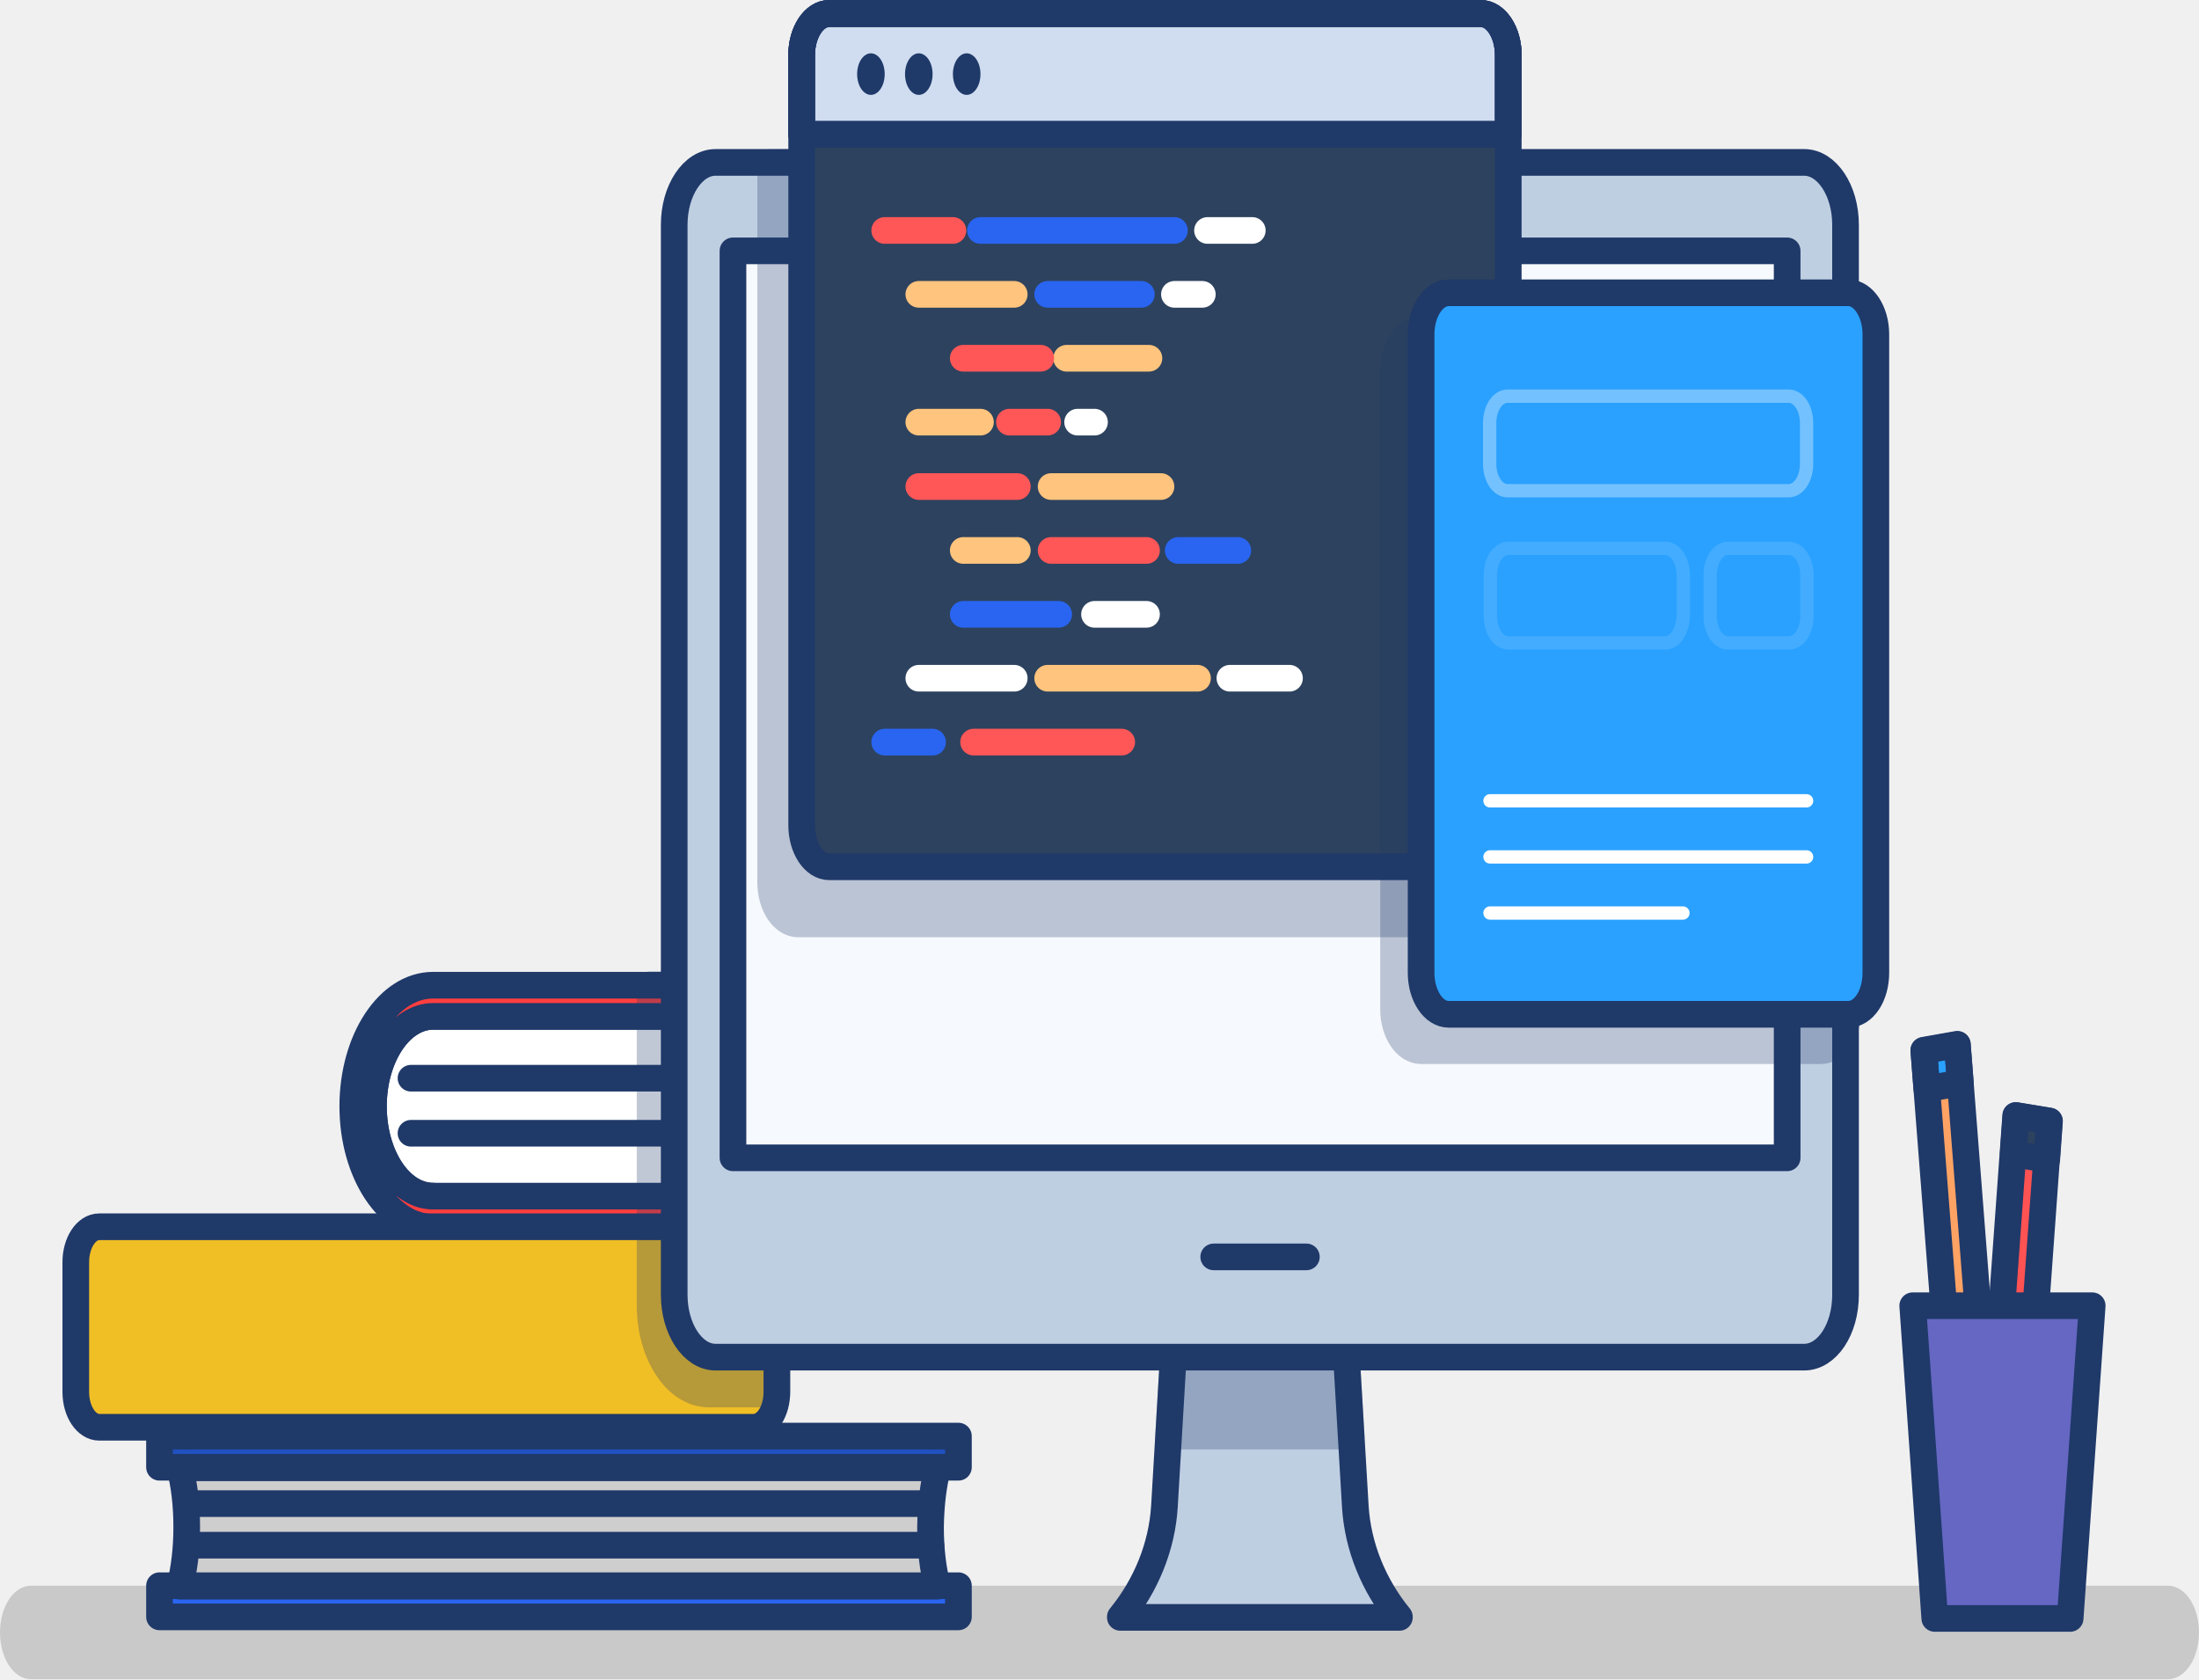
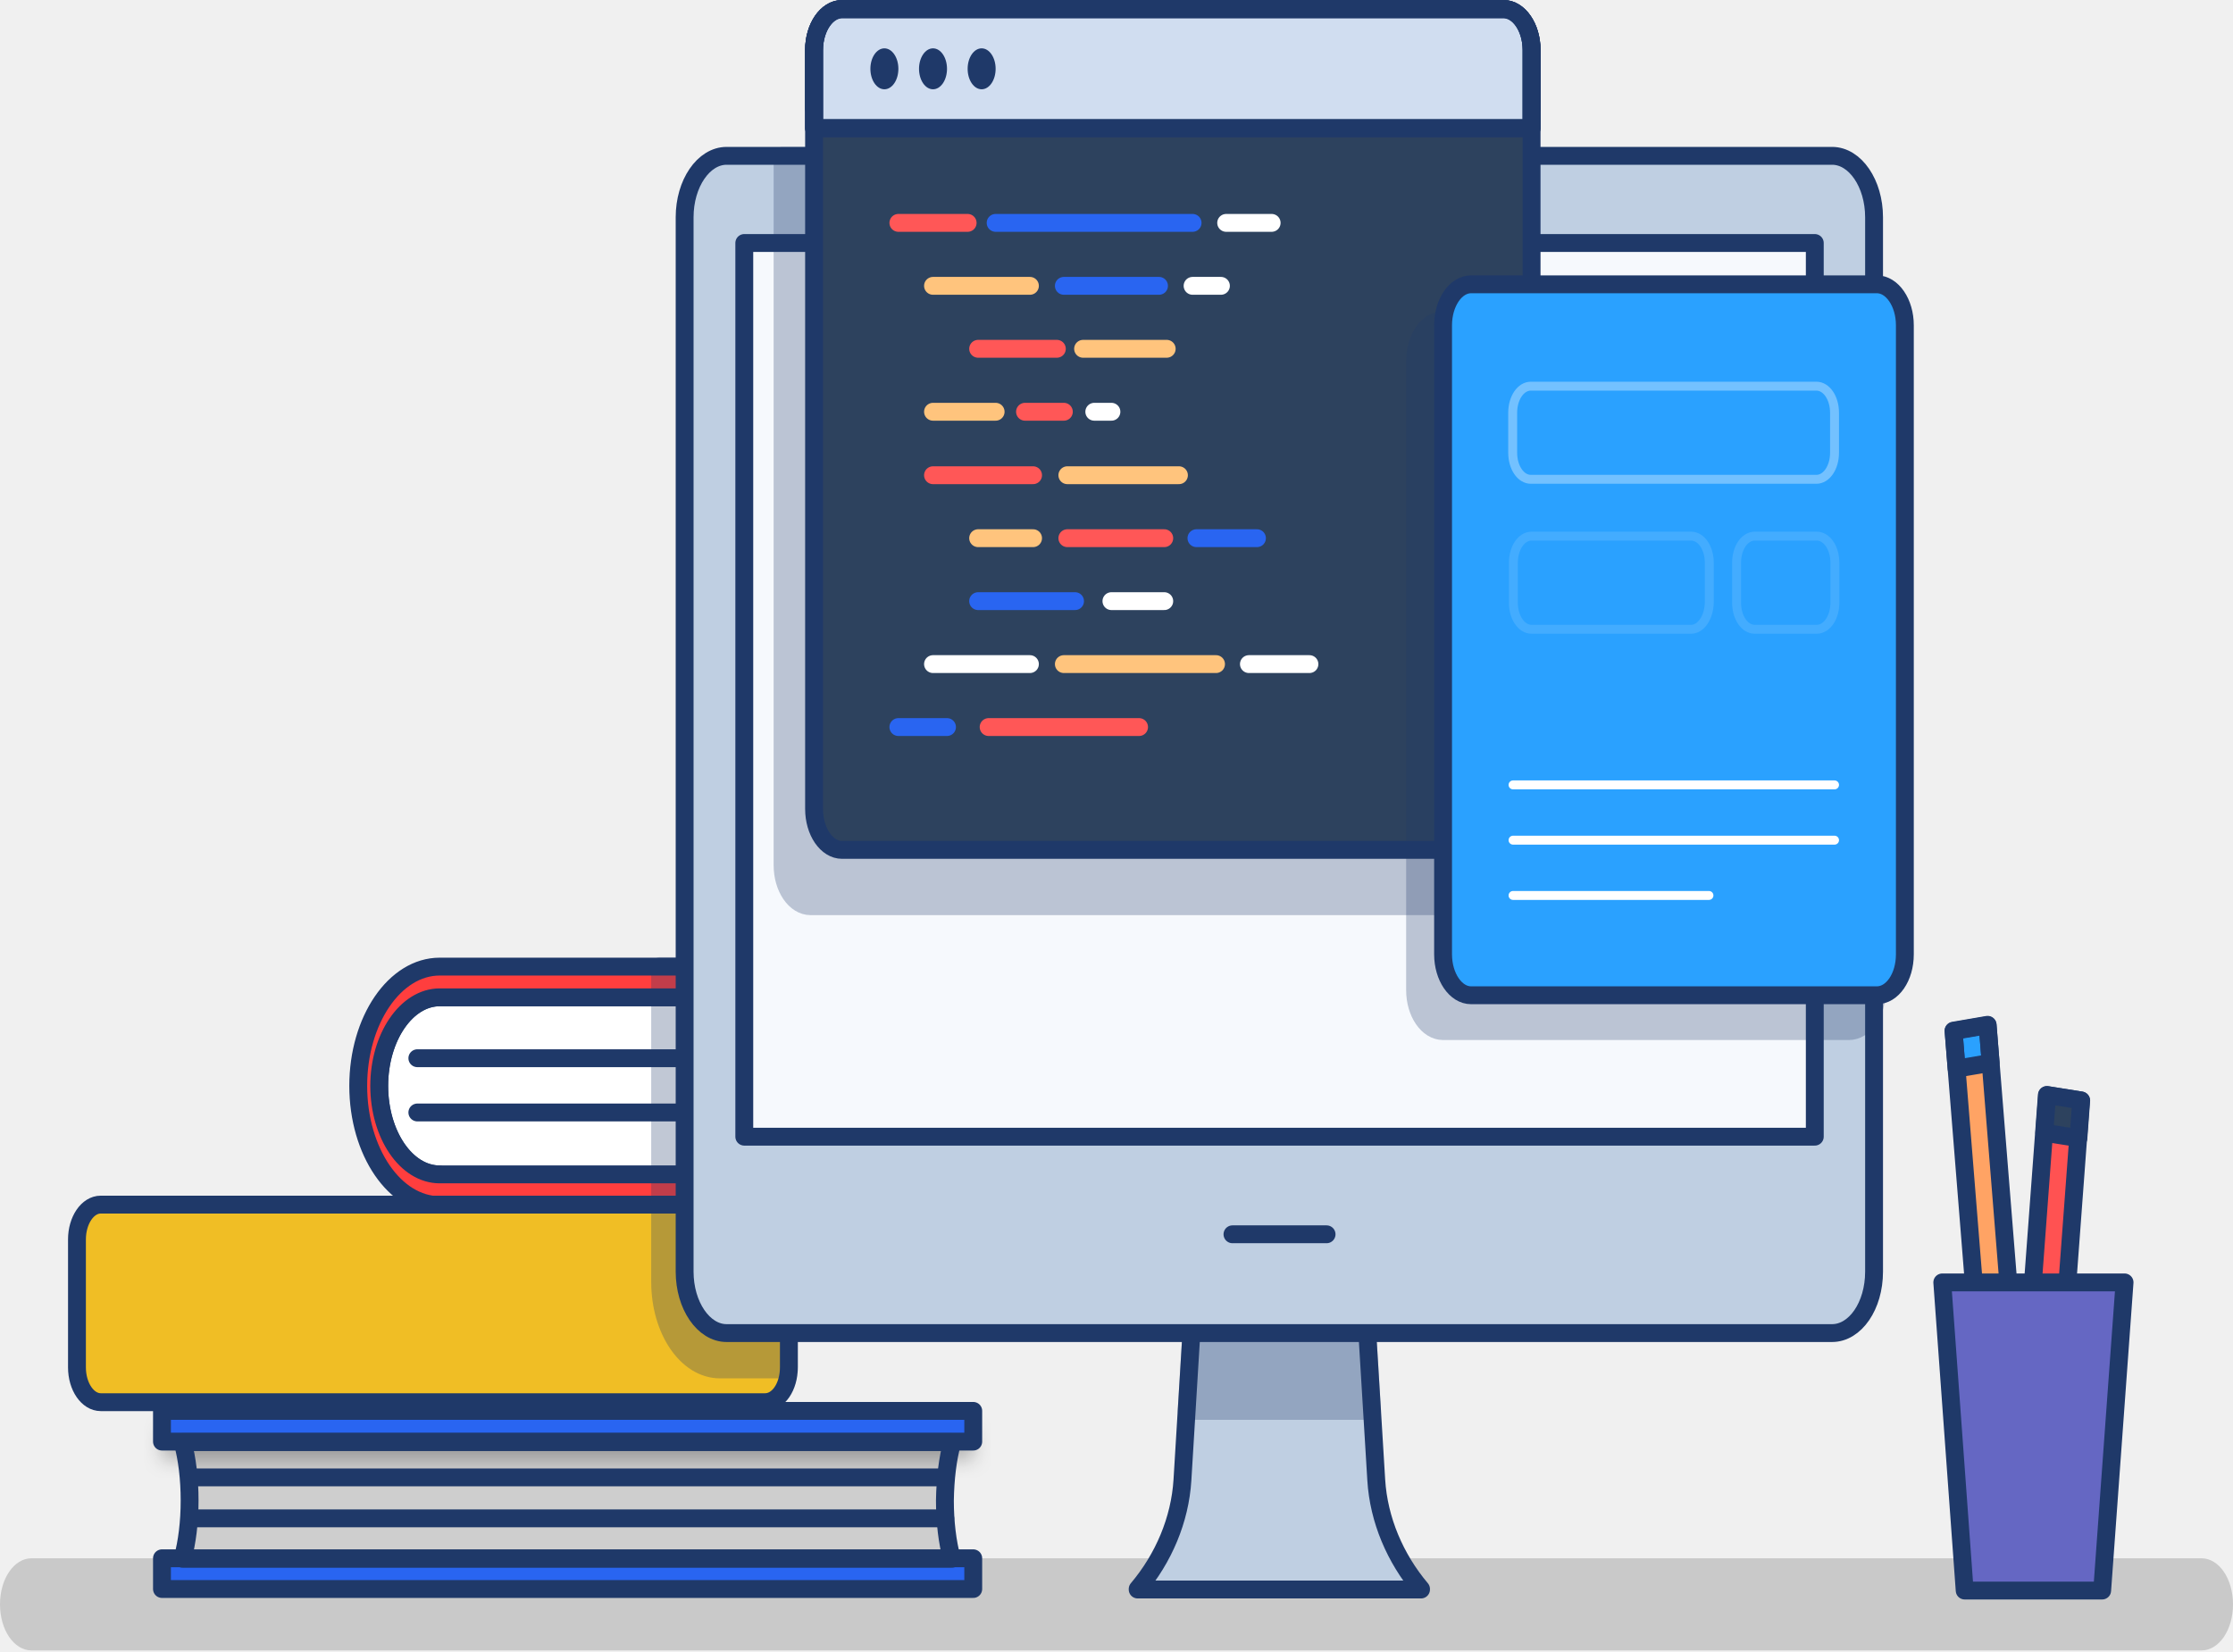
- <svg xmlns="http://www.w3.org/2000/svg" width="330" height="252" viewBox="0 0 330 252" fill="none">
-   <path d="M325.347 252H4.653C2.068 252 0 248.882 0 244.984C0 241.086 2.068 237.968 4.653 237.968H325.347C327.932 237.968 330 241.086 330 244.984C330 248.882 327.932 252 325.347 252Z" fill="#C9C9C9" />
-   <path d="M64.987 179.503C60.023 179.503 56.042 173.422 56.042 166.016C56.042 158.611 60.075 152.53 64.987 152.53H115.652V179.58H64.987V179.503Z" fill="#CECECE" />
-   <path d="M118.599 184.18H64.987C58.317 184.18 52.941 175.995 52.941 166.016C52.941 155.96 58.369 147.853 64.987 147.853H118.599V184.18Z" fill="white" />
-   <path d="M61.678 161.807H115.652" stroke="#1F3969" stroke-width="4" stroke-miterlimit="10" stroke-linecap="round" stroke-linejoin="round" />
-   <path d="M61.678 170.07H115.652" stroke="#1F3969" stroke-width="4" stroke-miterlimit="10" stroke-linecap="round" stroke-linejoin="round" />
-   <path d="M64.987 179.503C60.023 179.503 56.042 173.422 56.042 166.016C56.042 158.611 60.075 152.53 64.987 152.53H115.652V179.58H64.987V179.503Z" stroke="#1F3969" stroke-width="4" stroke-miterlimit="10" stroke-linecap="round" stroke-linejoin="round" />
-   <path d="M64.987 179.503C60.023 179.503 56.043 173.422 56.043 166.016C56.043 158.611 60.075 152.53 64.987 152.53H116.532L118.599 147.853H64.987C58.317 147.853 52.941 156.038 52.941 166.016C52.941 176.073 58.369 184.18 64.987 184.18H118.599L116.532 179.503H64.987Z" fill="#FF3E3E" />
-   <path d="M64.987 179.503C60.023 179.503 56.043 173.422 56.043 166.016C56.043 158.611 60.075 152.53 64.987 152.53H116.532L118.599 147.853H64.987C58.317 147.853 52.941 156.038 52.941 166.016C52.941 176.073 58.369 184.18 64.987 184.18H118.599L116.532 179.503H64.987Z" stroke="#1F3969" stroke-width="4" stroke-miterlimit="10" stroke-linecap="round" stroke-linejoin="round" />
-   <path opacity="0.28" d="M107.07 147.775H97.558V184.18H107.07V147.775Z" fill="#1F3969" stroke="#1F3969" stroke-width="4" stroke-miterlimit="10" stroke-linecap="round" stroke-linejoin="round" />
-   <path d="M113.068 214.192H14.89C12.977 214.192 11.374 211.853 11.374 208.891V189.402C11.374 186.518 12.925 184.102 14.89 184.102H113.068C114.981 184.102 116.583 186.44 116.583 189.402V208.891C116.583 211.853 115.032 214.192 113.068 214.192Z" fill="#F0BE25" />
-   <path d="M113.068 214.192H14.89C12.977 214.192 11.374 211.853 11.374 208.891V189.402C11.374 186.518 12.925 184.102 14.89 184.102H113.068C114.981 184.102 116.583 186.44 116.583 189.402V208.891C116.583 211.853 115.032 214.192 113.068 214.192Z" stroke="#1F3969" stroke-width="4" stroke-miterlimit="10" stroke-linecap="round" stroke-linejoin="round" />
-   <path opacity="0.28" d="M113.068 184.18H97.558V195.873C97.558 203.201 101.487 209.203 106.398 209.203H116.583C116.583 209.125 116.583 209.047 116.583 208.969V189.481C116.583 186.518 115.032 184.18 113.068 184.18Z" fill="#1F3969" stroke="#1F3969" stroke-width="4" stroke-miterlimit="10" stroke-linecap="round" stroke-linejoin="round" />
-   <path d="M140.727 220.272H26.987C27.659 222.767 28.021 225.885 28.021 229.159C28.021 232.433 27.659 235.474 26.987 238.046H140.675C140.003 235.552 139.641 232.433 139.641 229.159C139.693 225.807 140.055 222.767 140.727 220.272Z" fill="#CECECE" />
-   <g filter="url(#filter0_i_0_3)">
-     <path d="M143.829 215.517H23.937V220.194H143.829V215.517Z" fill="#2965F1" />
+ <svg xmlns="http://www.w3.org/2000/svg" width="500" height="370" viewBox="0 0 500 370" fill="none">
+   <path d="M492.95 369.647H7.05C3.133 369.647 0 365.062 0 359.33C0 353.598 3.133 349.012 7.05 349.012H492.95C496.867 349.012 500 353.598 500 359.33C500 365.062 496.867 369.647 492.95 369.647Z" fill="#C9C9C9" />
+   <path d="M98.465 263.033C90.945 263.033 84.913 254.091 84.913 243.201C84.913 232.31 91.023 223.368 98.465 223.368H175.231V263.148H98.465V263.033Z" fill="#CECECE" />
+   <path d="M179.696 269.911H98.465C88.36 269.911 80.213 257.874 80.213 243.201C80.213 228.412 88.438 216.49 98.465 216.49H179.696V269.911V269.911Z" fill="white" />
+   <path d="M93.451 237.01H175.231" stroke="#1F3969" stroke-width="4" stroke-miterlimit="10" stroke-linecap="round" stroke-linejoin="round" />
+   <path d="M93.451 249.162H175.231" stroke="#1F3969" stroke-width="4" stroke-miterlimit="10" stroke-linecap="round" stroke-linejoin="round" />
+   <path d="M98.465 263.033C90.945 263.033 84.913 254.091 84.913 243.201C84.913 232.31 91.023 223.368 98.465 223.368H175.231V263.148H98.465V263.033Z" stroke="#1F3969" stroke-width="4" stroke-miterlimit="10" stroke-linecap="round" stroke-linejoin="round" />
+   <path d="M98.465 263.033C90.945 263.033 84.913 254.091 84.913 243.201C84.913 232.31 91.023 223.368 98.465 223.368H176.563L179.696 216.49H98.465C88.36 216.49 80.213 228.527 80.213 243.201C80.213 257.989 88.438 269.911 98.465 269.911H179.696L176.563 263.033H98.465Z" fill="#FF3E3E" />
+   <path d="M98.465 263.033C90.945 263.033 84.913 254.091 84.913 243.201C84.913 232.31 91.023 223.368 98.465 223.368H176.563L179.696 216.49H98.465C88.36 216.49 80.213 228.527 80.213 243.201C80.213 257.989 88.438 269.911 98.465 269.911H179.696L176.563 263.033H98.465Z" stroke="#1F3969" stroke-width="4" stroke-miterlimit="10" stroke-linecap="round" stroke-linejoin="round" />
+   <path opacity="0.28" d="M162.228 216.375H147.815V269.911H162.228V216.375Z" fill="#1F3969" stroke="#1F3969" stroke-width="4" stroke-miterlimit="10" stroke-linecap="round" stroke-linejoin="round" />
+   <path d="M171.314 314.047H22.56C19.662 314.047 17.233 310.608 17.233 306.252V277.592C17.233 273.35 19.583 269.796 22.56 269.796H171.314C174.213 269.796 176.641 273.236 176.641 277.592V306.252C176.641 310.608 174.291 314.047 171.314 314.047Z" fill="#F0BE25" />
+   <path d="M171.314 314.047H22.56C19.662 314.047 17.233 310.608 17.233 306.252V277.592C17.233 273.35 19.583 269.796 22.56 269.796H171.314C174.213 269.796 176.641 273.236 176.641 277.592V306.252C176.641 310.608 174.291 314.047 171.314 314.047Z" stroke="#1F3969" stroke-width="4" stroke-miterlimit="10" stroke-linecap="round" stroke-linejoin="round" />
+   <path opacity="0.28" d="M171.314 269.911H147.815V287.107C147.815 297.883 153.768 306.71 161.21 306.71H176.641C176.641 306.596 176.641 306.481 176.641 306.366V277.707C176.641 273.35 174.291 269.911 171.314 269.911Z" fill="#1F3969" stroke="#1F3969" stroke-width="4" stroke-miterlimit="10" stroke-linecap="round" stroke-linejoin="round" />
+   <path d="M213.223 322.989H40.89C41.908 326.657 42.457 331.243 42.457 336.058C42.457 340.872 41.908 345.343 40.89 349.127H213.144C212.126 345.458 211.578 340.872 211.578 336.058C211.656 331.128 212.204 326.657 213.223 322.989Z" fill="#CECECE" />
+   <g filter="url(#filter0_d_12_2944)">
+     <path d="M217.923 315.996H36.268V322.874H217.923V315.996Z" fill="#2965F1" />
  </g>
-   <path d="M143.829 215.517H23.937V220.194H143.829V215.517Z" stroke="#1F3969" stroke-width="4" stroke-miterlimit="10" stroke-linecap="round" stroke-linejoin="round" />
-   <path d="M143.829 237.968H23.937V242.646H143.829V237.968Z" fill="#F6F9FD" />
-   <path d="M143.829 237.968H23.937V242.646H143.829V237.968Z" fill="#2965F1" />
-   <path d="M143.829 237.968H23.937V242.646H143.829V237.968Z" stroke="#1F3969" stroke-width="4" stroke-miterlimit="10" stroke-linecap="round" stroke-linejoin="round" />
-   <path d="M203.387 226.041L201.836 199.771H176.297L174.746 226.041C174.384 232.122 171.953 237.968 168.128 242.645V242.723H210.005V242.645C206.179 237.968 203.749 232.122 203.387 226.041Z" fill="#BFCFE2" />
-   <path opacity="0.28" d="M176.297 199.771L175.366 215.517H202.767L201.836 199.771H176.297Z" fill="#1F3969" stroke="#1F3969" stroke-width="4" stroke-miterlimit="10" stroke-linecap="round" stroke-linejoin="round" />
-   <path d="M203.387 226.041L201.836 199.771H176.297L174.746 226.041C174.384 232.122 171.953 237.968 168.128 242.645V242.723H210.005V242.645C206.179 237.968 203.749 232.122 203.387 226.041Z" stroke="#1F3969" stroke-width="4" stroke-miterlimit="10" stroke-linecap="round" stroke-linejoin="round" />
-   <path d="M270.752 203.668H107.381C103.968 203.668 101.177 199.459 101.177 194.314V33.728C101.177 28.583 103.968 24.373 107.381 24.373H270.752C274.164 24.373 276.956 28.583 276.956 33.728V194.314C276.956 199.537 274.164 203.668 270.752 203.668Z" fill="white" />
-   <path d="M270.752 203.668H107.381C103.968 203.668 101.177 199.459 101.177 194.314V33.728C101.177 28.583 103.968 24.373 107.381 24.373H270.752C274.164 24.373 276.956 28.583 276.956 33.728V194.314C276.956 199.537 274.164 203.668 270.752 203.668Z" fill="#BFCFE2" />
-   <path d="M270.752 203.668H107.381C103.968 203.668 101.177 199.459 101.177 194.314V33.728C101.177 28.583 103.968 24.373 107.381 24.373H270.752C274.164 24.373 276.956 28.583 276.956 33.728V194.314C276.956 199.537 274.164 203.668 270.752 203.668Z" stroke="#1F3969" stroke-width="4" stroke-miterlimit="10" stroke-linecap="round" stroke-linejoin="round" />
-   <path d="M268.196 173.755V37.647H109.994V173.755H268.196Z" fill="#F6F9FD" />
-   <path opacity="0.28" d="M115.652 24.373V132.418C115.652 135.848 117.514 138.654 119.788 138.654H217.553C219.828 138.654 221.689 135.848 221.689 132.418V24.373H115.652Z" fill="#1F3969" stroke="#1F3969" stroke-width="4" stroke-miterlimit="10" stroke-linecap="round" stroke-linejoin="round" />
-   <path d="M268.196 173.755V37.647H109.994V173.755H268.196Z" stroke="#1F3969" stroke-width="4" stroke-miterlimit="10" stroke-linecap="round" stroke-linejoin="round" />
-   <path d="M182.139 188.623H196.046" stroke="#1F3969" stroke-width="4" stroke-miterlimit="10" stroke-linecap="round" stroke-linejoin="round" />
-   <path d="M222.205 130.079H124.441C122.167 130.079 120.305 127.273 120.305 123.843V8.314C120.305 4.884 122.167 2.078 124.441 2.078H222.205C224.481 2.078 226.342 4.884 226.342 8.314V123.921C226.342 127.351 224.481 130.079 222.205 130.079Z" fill="#2D425E" />
-   <path d="M226.342 17.201H120.305V8.236C120.305 4.806 122.167 2 124.441 2H222.205C224.481 2 226.342 4.806 226.342 8.236V17.201Z" stroke="#1F3969" stroke-width="4" stroke-miterlimit="10" stroke-linecap="round" stroke-linejoin="round" />
-   <path d="M226.342 20.163H120.305V8.236C120.305 4.806 122.167 2 124.441 2H222.205C224.481 2 226.342 4.806 226.342 8.236V20.163Z" fill="#D0DDF0" />
-   <path d="M226.342 20.163H120.305V8.236C120.305 4.806 122.167 2 124.441 2H222.205C224.481 2 226.342 4.806 226.342 8.236V20.163Z" stroke="#1F3969" stroke-width="4" stroke-miterlimit="10" stroke-linecap="round" stroke-linejoin="round" />
-   <path d="M226.342 20.163H120.305V8.236C120.305 4.806 122.167 2 124.441 2H222.205C224.481 2 226.342 4.806 226.342 8.236V20.163Z" stroke="#1F3969" stroke-width="4" stroke-miterlimit="10" stroke-linecap="round" stroke-linejoin="round" />
-   <path d="M222.205 130.079H124.441C122.167 130.079 120.305 127.273 120.305 123.843V8.314C120.305 4.884 122.167 2.078 124.441 2.078H222.205C224.481 2.078 226.342 4.884 226.342 8.314V123.921C226.342 127.351 224.481 130.079 222.205 130.079Z" stroke="#1F3969" stroke-width="4" stroke-miterlimit="10" stroke-linecap="round" stroke-linejoin="round" />
-   <path opacity="0.28" d="M273.233 157.675H213.262C210.986 157.675 209.126 154.869 209.126 151.439V55.633C209.126 52.203 210.986 49.397 213.262 49.397H273.233C275.508 49.397 277.37 52.203 277.37 55.633V151.439C277.37 154.947 275.508 157.675 273.233 157.675Z" fill="#1F3969" stroke="#1F3969" stroke-width="4" stroke-miterlimit="10" stroke-linecap="round" stroke-linejoin="round" />
-   <path d="M277.37 152.218H217.398C215.123 152.218 213.262 149.412 213.262 145.982V50.176C213.262 46.746 215.123 43.94 217.398 43.94H277.37C279.644 43.94 281.506 46.746 281.506 50.176V145.982C281.506 149.49 279.644 152.218 277.37 152.218Z" fill="#2AA1FF" />
-   <path d="M277.37 152.218H217.398C215.123 152.218 213.262 149.412 213.262 145.982V50.176C213.262 46.746 215.123 43.94 217.398 43.94H277.37C279.644 43.94 281.506 46.746 281.506 50.176V145.982C281.506 149.49 279.644 152.218 277.37 152.218Z" stroke="#1F3969" stroke-width="4" stroke-miterlimit="10" stroke-linecap="round" stroke-linejoin="round" />
-   <path opacity="0.34" d="M268.426 73.64H226.238C224.739 73.64 223.55 71.847 223.55 69.586V63.506C223.55 61.245 224.739 59.452 226.238 59.452H268.426C269.924 59.452 271.113 61.245 271.113 63.506V69.586C271.113 71.847 269.924 73.64 268.426 73.64Z" stroke="white" stroke-width="2" stroke-miterlimit="10" stroke-linecap="round" stroke-linejoin="round" />
+   <path d="M217.923 315.996H36.268V322.874H217.923V315.996Z" stroke="#1F3969" stroke-width="4" stroke-miterlimit="10" stroke-linecap="round" stroke-linejoin="round" />
+   <path d="M217.923 349.012H36.268V355.891H217.923V349.012Z" fill="#F6F9FD" />
+   <path d="M217.923 349.012H36.268V355.891H217.923V349.012Z" fill="#2965F1" />
+   <path d="M217.923 349.012H36.268V355.891H217.923V349.012Z" stroke="#1F3969" stroke-width="4" stroke-miterlimit="10" stroke-linecap="round" stroke-linejoin="round" />
+   <path d="M308.162 331.472L305.812 292.839H267.116L264.766 331.472C264.217 340.414 260.536 349.012 254.739 355.89V356.005H318.189V355.89C312.392 349.012 308.711 340.414 308.162 331.472Z" fill="#BFCFE2" />
+   <path opacity="0.28" d="M267.116 292.839L265.706 315.996H307.222L305.812 292.839H267.116Z" fill="#1F3969" stroke="#1F3969" stroke-width="4" stroke-miterlimit="10" stroke-linecap="round" stroke-linejoin="round" />
+   <path d="M308.162 331.472L305.812 292.839H267.116L264.766 331.472C264.217 340.414 260.536 349.012 254.739 355.89V356.005H318.189V355.89C312.392 349.012 308.711 340.414 308.162 331.472Z" stroke="#1F3969" stroke-width="4" stroke-miterlimit="10" stroke-linecap="round" stroke-linejoin="round" />
+   <path d="M410.23 298.571H162.698C157.528 298.571 153.298 292.38 153.298 284.814V48.658C153.298 41.092 157.528 34.901 162.698 34.901H410.23C415.4 34.901 419.63 41.092 419.63 48.658V284.814C419.63 292.495 415.4 298.571 410.23 298.571Z" fill="white" />
+   <path d="M410.23 298.571H162.698C157.528 298.571 153.298 292.38 153.298 284.814V48.658C153.298 41.092 157.528 34.901 162.698 34.901H410.23C415.4 34.901 419.63 41.092 419.63 48.658V284.814C419.63 292.495 415.4 298.571 410.23 298.571Z" fill="#BFCFE2" />
+   <path d="M410.23 298.571H162.698C157.528 298.571 153.298 292.38 153.298 284.814V48.658C153.298 41.092 157.528 34.901 162.698 34.901H410.23C415.4 34.901 419.63 41.092 419.63 48.658V284.814C419.63 292.495 415.4 298.571 410.23 298.571Z" stroke="#1F3969" stroke-width="4" stroke-miterlimit="10" stroke-linecap="round" stroke-linejoin="round" />
+   <path d="M406.357 254.582V54.422L166.658 54.422L166.658 254.582L406.357 254.582Z" fill="#F6F9FD" />
+   <path opacity="0.28" d="M175.231 34.901V193.791C175.231 198.835 178.051 202.962 181.498 202.962H329.626C333.072 202.962 335.892 198.835 335.892 193.791V34.901H175.231Z" fill="#1F3969" stroke="#1F3969" stroke-width="4" stroke-miterlimit="10" stroke-linecap="round" stroke-linejoin="round" />
+   <path d="M406.357 254.582V54.422L166.658 54.422L166.658 254.582L406.357 254.582Z" stroke="#1F3969" stroke-width="4" stroke-miterlimit="10" stroke-linecap="round" stroke-linejoin="round" />
+   <path d="M275.967 276.446H297.039" stroke="#1F3969" stroke-width="4" stroke-miterlimit="10" stroke-linecap="round" stroke-linejoin="round" />
+   <path d="M336.676 190.352H188.548C185.101 190.352 182.281 186.225 182.281 181.181V11.286C182.281 6.242 185.101 2.115 188.548 2.115H336.676C340.122 2.115 342.942 6.242 342.942 11.286V181.295C342.942 186.34 340.122 190.352 336.676 190.352Z" fill="#2D425E" />
+   <path d="M342.942 24.355H182.281V11.171C182.281 6.127 185.101 2 188.548 2H336.676C340.122 2 342.942 6.127 342.942 11.171V24.355Z" stroke="#1F3969" stroke-width="4" stroke-miterlimit="10" stroke-linecap="round" stroke-linejoin="round" />
+   <path d="M342.942 28.711H182.281V11.171C182.281 6.127 185.101 2 188.548 2H336.676C340.122 2 342.942 6.127 342.942 11.171V28.711Z" fill="#D0DDF0" />
+   <path d="M342.942 28.711H182.281V11.171C182.281 6.127 185.101 2 188.548 2H336.676C340.122 2 342.942 6.127 342.942 11.171V28.711Z" stroke="#1F3969" stroke-width="4" stroke-miterlimit="10" stroke-linecap="round" stroke-linejoin="round" />
+   <path d="M342.942 28.711H182.281V11.171C182.281 6.127 185.101 2 188.548 2H336.676C340.122 2 342.942 6.127 342.942 11.171V28.711Z" stroke="#1F3969" stroke-width="4" stroke-miterlimit="10" stroke-linecap="round" stroke-linejoin="round" />
+   <path d="M336.676 190.352H188.548C185.101 190.352 182.281 186.225 182.281 181.181V11.286C182.281 6.242 185.101 2.115 188.548 2.115H336.676C340.122 2.115 342.942 6.242 342.942 11.286V181.295C342.942 186.34 340.122 190.352 336.676 190.352Z" stroke="#1F3969" stroke-width="4" stroke-miterlimit="10" stroke-linecap="round" stroke-linejoin="round" />
+   <path opacity="0.28" d="M413.99 230.934H323.124C319.677 230.934 316.857 226.807 316.857 221.763V80.872C316.857 75.828 319.677 71.701 323.124 71.701H413.99C417.437 71.701 420.257 75.828 420.257 80.872V221.763C420.257 226.922 417.437 230.934 413.99 230.934Z" fill="#1F3969" stroke="#1F3969" stroke-width="4" stroke-miterlimit="10" stroke-linecap="round" stroke-linejoin="round" />
+   <path d="M420.257 222.909H329.391C325.944 222.909 323.124 218.782 323.124 213.738V72.847C323.124 67.803 325.944 63.676 329.391 63.676H420.257C423.704 63.676 426.524 67.803 426.524 72.847V213.738C426.524 218.897 423.704 222.909 420.257 222.909Z" fill="#2AA1FF" />
+   <path d="M420.257 222.909H329.391C325.944 222.909 323.124 218.782 323.124 213.738V72.847C323.124 67.803 325.944 63.676 329.391 63.676H420.257C423.704 63.676 426.524 67.803 426.524 72.847V213.738C426.524 218.897 423.704 222.909 420.257 222.909Z" stroke="#1F3969" stroke-width="4" stroke-miterlimit="10" stroke-linecap="round" stroke-linejoin="round" />
+   <path opacity="0.34" d="M406.705 107.353H342.785C340.514 107.353 338.712 104.716 338.712 101.392V92.45C338.712 89.126 340.514 86.489 342.785 86.489H406.705C408.977 86.489 410.779 89.126 410.779 92.45V101.392C410.779 104.716 408.977 107.353 406.705 107.353Z" stroke="white" stroke-width="2" stroke-miterlimit="10" stroke-linecap="round" stroke-linejoin="round" />
  <g opacity="0.34">
-     <path opacity="0.34" d="M249.917 96.481H226.342C224.843 96.481 223.654 94.688 223.654 92.427V86.347C223.654 84.086 224.843 82.293 226.342 82.293H249.917C251.416 82.293 252.605 84.086 252.605 86.347V92.427C252.554 94.688 251.365 96.481 249.917 96.481Z" stroke="white" stroke-width="2" stroke-miterlimit="10" stroke-linecap="round" stroke-linejoin="round" />
-     <path opacity="0.34" d="M268.477 96.481H259.327C257.827 96.481 256.638 94.688 256.638 92.427V86.347C256.638 84.086 257.827 82.293 259.327 82.293H268.477C269.976 82.293 271.166 84.086 271.166 86.347V92.427C271.166 94.688 269.976 96.481 268.477 96.481Z" stroke="white" stroke-width="2" stroke-miterlimit="10" stroke-linecap="round" stroke-linejoin="round" />
+     <path opacity="0.34" d="M378.662 140.942H342.942C340.671 140.942 338.869 138.306 338.869 134.981V126.039C338.869 122.715 340.671 120.078 342.942 120.078H378.662C380.934 120.078 382.735 122.715 382.735 126.039V134.981C382.657 138.306 380.855 140.942 378.662 140.942Z" stroke="white" stroke-width="2" stroke-miterlimit="10" stroke-linecap="round" stroke-linejoin="round" />
+     <path opacity="0.34" d="M406.784 140.942H392.919C390.647 140.942 388.845 138.306 388.845 134.981V126.039C388.845 122.715 390.647 120.078 392.919 120.078H406.784C409.055 120.078 410.857 122.715 410.857 126.039V134.981C410.857 138.306 409.055 140.942 406.784 140.942Z" stroke="white" stroke-width="2" stroke-miterlimit="10" stroke-linecap="round" stroke-linejoin="round" />
  </g>
-   <path d="M223.601 120.179H271.113" stroke="white" stroke-width="2" stroke-miterlimit="10" stroke-linecap="round" stroke-linejoin="round" />
-   <path d="M223.601 128.598H271.113" stroke="white" stroke-width="2" stroke-miterlimit="10" stroke-linecap="round" stroke-linejoin="round" />
-   <path d="M223.601 137.017H252.554" stroke="white" stroke-width="2" stroke-miterlimit="10" stroke-linecap="round" stroke-linejoin="round" />
-   <path d="M130.697 14.239C131.839 14.239 132.765 12.843 132.765 11.121C132.765 9.399 131.839 8.002 130.697 8.002C129.555 8.002 128.629 9.399 128.629 11.121C128.629 12.843 129.555 14.239 130.697 14.239Z" fill="#1F3969" />
-   <path d="M137.884 14.239C139.026 14.239 139.951 12.843 139.951 11.121C139.951 9.399 139.026 8.002 137.884 8.002C136.741 8.002 135.815 9.399 135.815 11.121C135.815 12.843 136.741 14.239 137.884 14.239Z" fill="#1F3969" />
-   <path d="M145.07 14.239C146.211 14.239 147.137 12.843 147.137 11.121C147.137 9.399 146.211 8.002 145.07 8.002C143.928 8.002 143.002 9.399 143.002 11.121C143.002 12.843 143.928 14.239 145.07 14.239Z" fill="#1F3969" />
-   <path d="M181.208 34.585H187.929" stroke="white" stroke-width="4" stroke-miterlimit="10" stroke-linecap="round" stroke-linejoin="round" />
-   <path d="M147.137 34.585H176.244" stroke="#2965F1" stroke-width="4" stroke-miterlimit="10" stroke-linecap="round" stroke-linejoin="round" />
-   <path d="M132.765 34.585H143.002" stroke="#FF5757" stroke-width="4" stroke-miterlimit="10" stroke-linecap="round" stroke-linejoin="round" />
-   <path d="M146.104 111.37H168.335" stroke="#FF5757" stroke-width="4" stroke-miterlimit="10" stroke-linecap="round" stroke-linejoin="round" />
-   <path d="M132.765 111.37H139.951" stroke="#2965F1" stroke-width="4" stroke-miterlimit="10" stroke-linecap="round" stroke-linejoin="round" />
-   <path d="M176.244 44.173H180.432" stroke="white" stroke-width="4" stroke-miterlimit="10" stroke-linecap="round" stroke-linejoin="round" />
-   <path d="M157.219 44.173H171.282" stroke="#2965F1" stroke-width="4" stroke-miterlimit="10" stroke-linecap="round" stroke-linejoin="round" />
-   <path d="M137.884 44.173H152.205" stroke="#FFC47D" stroke-width="4" stroke-miterlimit="10" stroke-linecap="round" stroke-linejoin="round" />
-   <path d="M160.063 53.762H172.419" stroke="#FFC47D" stroke-width="4" stroke-miterlimit="10" stroke-linecap="round" stroke-linejoin="round" />
-   <path d="M144.553 53.762H156.185" stroke="#FF5757" stroke-width="4" stroke-miterlimit="10" stroke-linecap="round" stroke-linejoin="round" />
-   <path d="M161.717 63.35H164.251" stroke="white" stroke-width="4" stroke-miterlimit="10" stroke-linecap="round" stroke-linejoin="round" />
-   <path d="M151.481 63.35H157.219" stroke="#FF5757" stroke-width="4" stroke-miterlimit="10" stroke-linecap="round" stroke-linejoin="round" />
-   <path d="M137.884 63.35H147.137" stroke="#FFC47D" stroke-width="4" stroke-miterlimit="10" stroke-linecap="round" stroke-linejoin="round" />
-   <path d="M157.736 73.017H174.228" stroke="#FFC47D" stroke-width="4" stroke-miterlimit="10" stroke-linecap="round" stroke-linejoin="round" />
-   <path d="M137.884 73.017H152.67" stroke="#FF5757" stroke-width="4" stroke-miterlimit="10" stroke-linecap="round" stroke-linejoin="round" />
-   <path d="M176.813 82.605H185.757" stroke="#2965F1" stroke-width="4" stroke-miterlimit="10" stroke-linecap="round" stroke-linejoin="round" />
-   <path d="M157.736 82.605H172.057" stroke="#FF5757" stroke-width="4" stroke-miterlimit="10" stroke-linecap="round" stroke-linejoin="round" />
-   <path d="M144.553 82.605H152.67" stroke="#FFC47D" stroke-width="4" stroke-miterlimit="10" stroke-linecap="round" stroke-linejoin="round" />
-   <path d="M164.251 92.193H172.057" stroke="white" stroke-width="4" stroke-miterlimit="10" stroke-linecap="round" stroke-linejoin="round" />
-   <path d="M144.553 92.193H158.874" stroke="#2965F1" stroke-width="4" stroke-miterlimit="10" stroke-linecap="round" stroke-linejoin="round" />
-   <path d="M184.568 101.782H193.512" stroke="white" stroke-width="4" stroke-miterlimit="10" stroke-linecap="round" stroke-linejoin="round" />
-   <path d="M157.219 101.782H179.708" stroke="#FFC47D" stroke-width="4" stroke-miterlimit="10" stroke-linecap="round" stroke-linejoin="round" />
-   <path d="M137.884 101.782H152.205" stroke="white" stroke-width="4" stroke-miterlimit="10" stroke-linecap="round" stroke-linejoin="round" />
-   <path d="M28.28 225.651H139.693" stroke="#1F3969" stroke-width="4" stroke-miterlimit="10" stroke-linecap="round" stroke-linejoin="round" />
-   <path d="M28.28 231.888H139.693" stroke="#1F3969" stroke-width="4" stroke-miterlimit="10" stroke-linecap="round" stroke-linejoin="round" />
-   <path d="M140.727 220.272H26.987C27.659 222.767 28.021 225.885 28.021 229.159C28.021 232.433 27.659 235.474 26.987 238.046H140.675C140.003 235.552 139.641 232.433 139.641 229.159C139.693 225.807 140.055 222.767 140.727 220.272Z" stroke="#1F3969" stroke-width="4" stroke-miterlimit="10" stroke-linecap="round" stroke-linejoin="round" />
-   <path d="M293.732 156.717L288.701 157.608L293.077 213.818L298.108 212.927L293.732 156.717Z" fill="#FFA364" />
-   <path d="M293.739 156.777L288.707 157.667L289.153 163.397L294.185 162.506L293.739 156.777Z" fill="#2AA1FF" />
-   <path d="M293.739 156.777L288.707 157.667L289.153 163.397L294.185 162.506L293.739 156.777Z" stroke="#1F3969" stroke-width="4" stroke-miterlimit="10" stroke-linecap="round" stroke-linejoin="round" />
-   <path d="M293.732 156.717L288.701 157.608L293.077 213.818L298.108 212.927L293.732 156.717Z" stroke="#1F3969" stroke-width="4" stroke-miterlimit="10" stroke-linecap="round" stroke-linejoin="round" />
-   <path d="M307.531 168.231L302.495 167.405L298.436 223.666L303.473 224.492L307.531 168.231Z" fill="#FF5252" />
-   <path d="M307.531 168.231L302.495 167.405L298.436 223.666L303.473 224.492L307.531 168.231Z" stroke="#1F3969" stroke-width="4" stroke-miterlimit="10" stroke-linecap="round" stroke-linejoin="round" />
-   <path d="M307.568 168.244L302.531 167.418L302.118 173.153L307.154 173.979L307.568 168.244Z" fill="#2D425E" />
-   <path d="M307.568 168.244L302.531 167.418L302.118 173.153L307.154 173.979L307.568 168.244Z" stroke="#1F3969" stroke-width="4" stroke-miterlimit="10" stroke-linecap="round" stroke-linejoin="round" />
-   <path d="M310.664 242.88H290.347L287.038 195.951H313.973L310.664 242.88Z" fill="#6567C3" />
-   <path d="M287.038 195.951L287.089 196.809H307.614L304.357 242.88H310.664L313.973 195.951H287.038Z" fill="#6567C3" />
-   <path d="M310.664 242.88H290.347L287.038 195.951H313.973L310.664 242.88Z" stroke="#1F3969" stroke-width="4" stroke-miterlimit="10" stroke-linecap="round" stroke-linejoin="round" />
+   <path d="M338.791 175.792H410.779" stroke="white" stroke-width="2" stroke-miterlimit="10" stroke-linecap="round" stroke-linejoin="round" />
+   <path d="M338.791 188.173H410.779" stroke="white" stroke-width="2" stroke-miterlimit="10" stroke-linecap="round" stroke-linejoin="round" />
+   <path d="M338.791 200.555H382.657" stroke="white" stroke-width="2" stroke-miterlimit="10" stroke-linecap="round" stroke-linejoin="round" />
+   <path d="M198.026 19.998C199.757 19.998 201.159 17.945 201.159 15.413C201.159 12.88 199.757 10.827 198.026 10.827C196.296 10.827 194.893 12.88 194.893 15.413C194.893 17.945 196.296 19.998 198.026 19.998Z" fill="#1F3969" />
+   <path d="M208.914 19.998C210.645 19.998 212.048 17.945 212.048 15.413C212.048 12.88 210.645 10.827 208.914 10.827C207.184 10.827 205.781 12.88 205.781 15.413C205.781 17.945 207.184 19.998 208.914 19.998Z" fill="#1F3969" />
+   <path d="M219.803 19.998C221.533 19.998 222.936 17.945 222.936 15.413C222.936 12.88 221.533 10.827 219.803 10.827C218.072 10.827 216.669 12.88 216.669 15.413C216.669 17.945 218.072 19.998 219.803 19.998Z" fill="#1F3969" />
+   <path d="M274.557 49.919H284.741" stroke="white" stroke-width="4" stroke-miterlimit="10" stroke-linecap="round" stroke-linejoin="round" />
+   <path d="M222.936 49.919H267.037" stroke="#2965F1" stroke-width="4" stroke-miterlimit="10" stroke-linecap="round" stroke-linejoin="round" />
+   <path d="M201.159 49.919H216.669" stroke="#FF5757" stroke-width="4" stroke-miterlimit="10" stroke-linecap="round" stroke-linejoin="round" />
+   <path d="M221.369 162.838H255.052" stroke="#FF5757" stroke-width="4" stroke-miterlimit="10" stroke-linecap="round" stroke-linejoin="round" />
+   <path d="M201.159 162.838H212.048" stroke="#2965F1" stroke-width="4" stroke-miterlimit="10" stroke-linecap="round" stroke-linejoin="round" />
+   <path d="M267.037 64.019H273.382" stroke="white" stroke-width="4" stroke-miterlimit="10" stroke-linecap="round" stroke-linejoin="round" />
+   <path d="M238.211 64.019H259.518" stroke="#2965F1" stroke-width="4" stroke-miterlimit="10" stroke-linecap="round" stroke-linejoin="round" />
+   <path d="M208.914 64.019H230.613" stroke="#FFC47D" stroke-width="4" stroke-miterlimit="10" stroke-linecap="round" stroke-linejoin="round" />
+   <path d="M242.519 78.12H261.241" stroke="#FFC47D" stroke-width="4" stroke-miterlimit="10" stroke-linecap="round" stroke-linejoin="round" />
+   <path d="M219.019 78.12H236.644" stroke="#FF5757" stroke-width="4" stroke-miterlimit="10" stroke-linecap="round" stroke-linejoin="round" />
+   <path d="M245.026 92.221H248.864" stroke="white" stroke-width="4" stroke-miterlimit="10" stroke-linecap="round" stroke-linejoin="round" />
+   <path d="M229.516 92.221H238.211" stroke="#FF5757" stroke-width="4" stroke-miterlimit="10" stroke-linecap="round" stroke-linejoin="round" />
+   <path d="M208.914 92.221H222.936" stroke="#FFC47D" stroke-width="4" stroke-miterlimit="10" stroke-linecap="round" stroke-linejoin="round" />
+   <path d="M238.994 106.436H263.982" stroke="#FFC47D" stroke-width="4" stroke-miterlimit="10" stroke-linecap="round" stroke-linejoin="round" />
+   <path d="M208.914 106.436H231.318" stroke="#FF5757" stroke-width="4" stroke-miterlimit="10" stroke-linecap="round" stroke-linejoin="round" />
+   <path d="M267.899 120.537H281.451" stroke="#2965F1" stroke-width="4" stroke-miterlimit="10" stroke-linecap="round" stroke-linejoin="round" />
+   <path d="M238.994 120.537H260.693" stroke="#FF5757" stroke-width="4" stroke-miterlimit="10" stroke-linecap="round" stroke-linejoin="round" />
+   <path d="M219.019 120.537H231.318" stroke="#FFC47D" stroke-width="4" stroke-miterlimit="10" stroke-linecap="round" stroke-linejoin="round" />
+   <path d="M248.864 134.637H260.692" stroke="white" stroke-width="4" stroke-miterlimit="10" stroke-linecap="round" stroke-linejoin="round" />
+   <path d="M219.019 134.637H240.718" stroke="#2965F1" stroke-width="4" stroke-miterlimit="10" stroke-linecap="round" stroke-linejoin="round" />
+   <path d="M279.649 148.738H293.201" stroke="white" stroke-width="4" stroke-miterlimit="10" stroke-linecap="round" stroke-linejoin="round" />
+   <path d="M238.211 148.738H272.286" stroke="#FFC47D" stroke-width="4" stroke-miterlimit="10" stroke-linecap="round" stroke-linejoin="round" />
+   <path d="M208.914 148.738H230.613" stroke="white" stroke-width="4" stroke-miterlimit="10" stroke-linecap="round" stroke-linejoin="round" />
+   <path d="M42.848 330.899H211.656" stroke="#1F3969" stroke-width="4" stroke-miterlimit="10" stroke-linecap="round" stroke-linejoin="round" />
+   <path d="M42.848 340.07H211.656" stroke="#1F3969" stroke-width="4" stroke-miterlimit="10" stroke-linecap="round" stroke-linejoin="round" />
+   <path d="M213.223 322.989H40.89C41.908 326.657 42.457 331.243 42.457 336.058C42.457 340.872 41.908 345.343 40.89 349.127H213.144C212.126 345.458 211.578 340.872 211.578 336.058C211.656 331.128 212.204 326.657 213.223 322.989Z" stroke="#1F3969" stroke-width="4" stroke-miterlimit="10" stroke-linecap="round" stroke-linejoin="round" />
+   <path d="M445.049 229.525L437.424 230.835L444.055 313.497L451.68 312.187L445.049 229.525Z" fill="#FFA364" />
+   <path d="M445.059 229.613L437.435 230.923L438.111 239.348L445.735 238.038L445.059 229.613Z" fill="#2AA1FF" />
+   <path d="M445.059 229.613L437.435 230.923L438.111 239.348L445.735 238.038L445.059 229.613Z" stroke="#1F3969" stroke-width="4" stroke-miterlimit="10" stroke-linecap="round" stroke-linejoin="round" />
+   <path d="M445.049 229.525L437.424 230.835L444.055 313.497L451.68 312.187L445.049 229.525Z" stroke="#1F3969" stroke-width="4" stroke-miterlimit="10" stroke-linecap="round" stroke-linejoin="round" />
+   <path d="M465.955 246.457L458.324 245.243L452.176 327.98L459.808 329.194L465.955 246.457Z" fill="#FF5252" />
+   <path d="M465.955 246.457L458.324 245.243L452.176 327.98L459.808 329.194L465.955 246.457Z" stroke="#1F3969" stroke-width="4" stroke-miterlimit="10" stroke-linecap="round" stroke-linejoin="round" />
+   <path d="M466.012 246.477L458.381 245.262L457.754 253.695L465.385 254.91L466.012 246.477Z" fill="#2D425E" />
+   <path d="M466.012 246.477L458.381 245.262L457.754 253.695L465.385 254.91L466.012 246.477Z" stroke="#1F3969" stroke-width="4" stroke-miterlimit="10" stroke-linecap="round" stroke-linejoin="round" />
+   <path d="M470.703 356.235H439.919L434.905 287.222H475.717L470.703 356.235Z" fill="#6567C3" />
+   <path d="M434.905 287.222L434.984 288.483H466.082L461.147 356.235H470.703L475.717 287.222H434.905Z" fill="#6567C3" />
+   <path d="M470.703 356.235H439.919L434.905 287.222H475.717L470.703 356.235Z" stroke="#1F3969" stroke-width="4" stroke-miterlimit="10" stroke-linecap="round" stroke-linejoin="round" />
  <defs>
-     <filter id="filter0_i_0_3" x="23.937" y="215.517" width="119.892" height="8.677" filterUnits="userSpaceOnUse" color-interpolation-filters="sRGB">
+     <filter id="filter0_d_12_2944" x="32.268" y="315.996" width="189.654" height="14.878" filterUnits="userSpaceOnUse" color-interpolation-filters="sRGB">
      <feFlood flood-opacity="0" result="BackgroundImageFix" />
-       <feBlend mode="normal" in="SourceGraphic" in2="BackgroundImageFix" result="shape" />
      <feColorMatrix in="SourceAlpha" type="matrix" values="0 0 0 0 0 0 0 0 0 0 0 0 0 0 0 0 0 0 127 0" result="hardAlpha" />
      <feOffset dy="4" />
      <feGaussianBlur stdDeviation="2" />
-       <feComposite in2="hardAlpha" operator="arithmetic" k2="-1" k3="1" />
+       <feComposite in2="hardAlpha" operator="out" />
      <feColorMatrix type="matrix" values="0 0 0 0 0 0 0 0 0 0 0 0 0 0 0 0 0 0 0.25 0" />
-       <feBlend mode="normal" in2="shape" result="effect1_innerShadow_0_3" />
+       <feBlend mode="normal" in2="BackgroundImageFix" result="effect1_dropShadow_12_2944" />
+       <feBlend mode="normal" in="SourceGraphic" in2="effect1_dropShadow_12_2944" result="shape" />
    </filter>
  </defs>
</svg>
